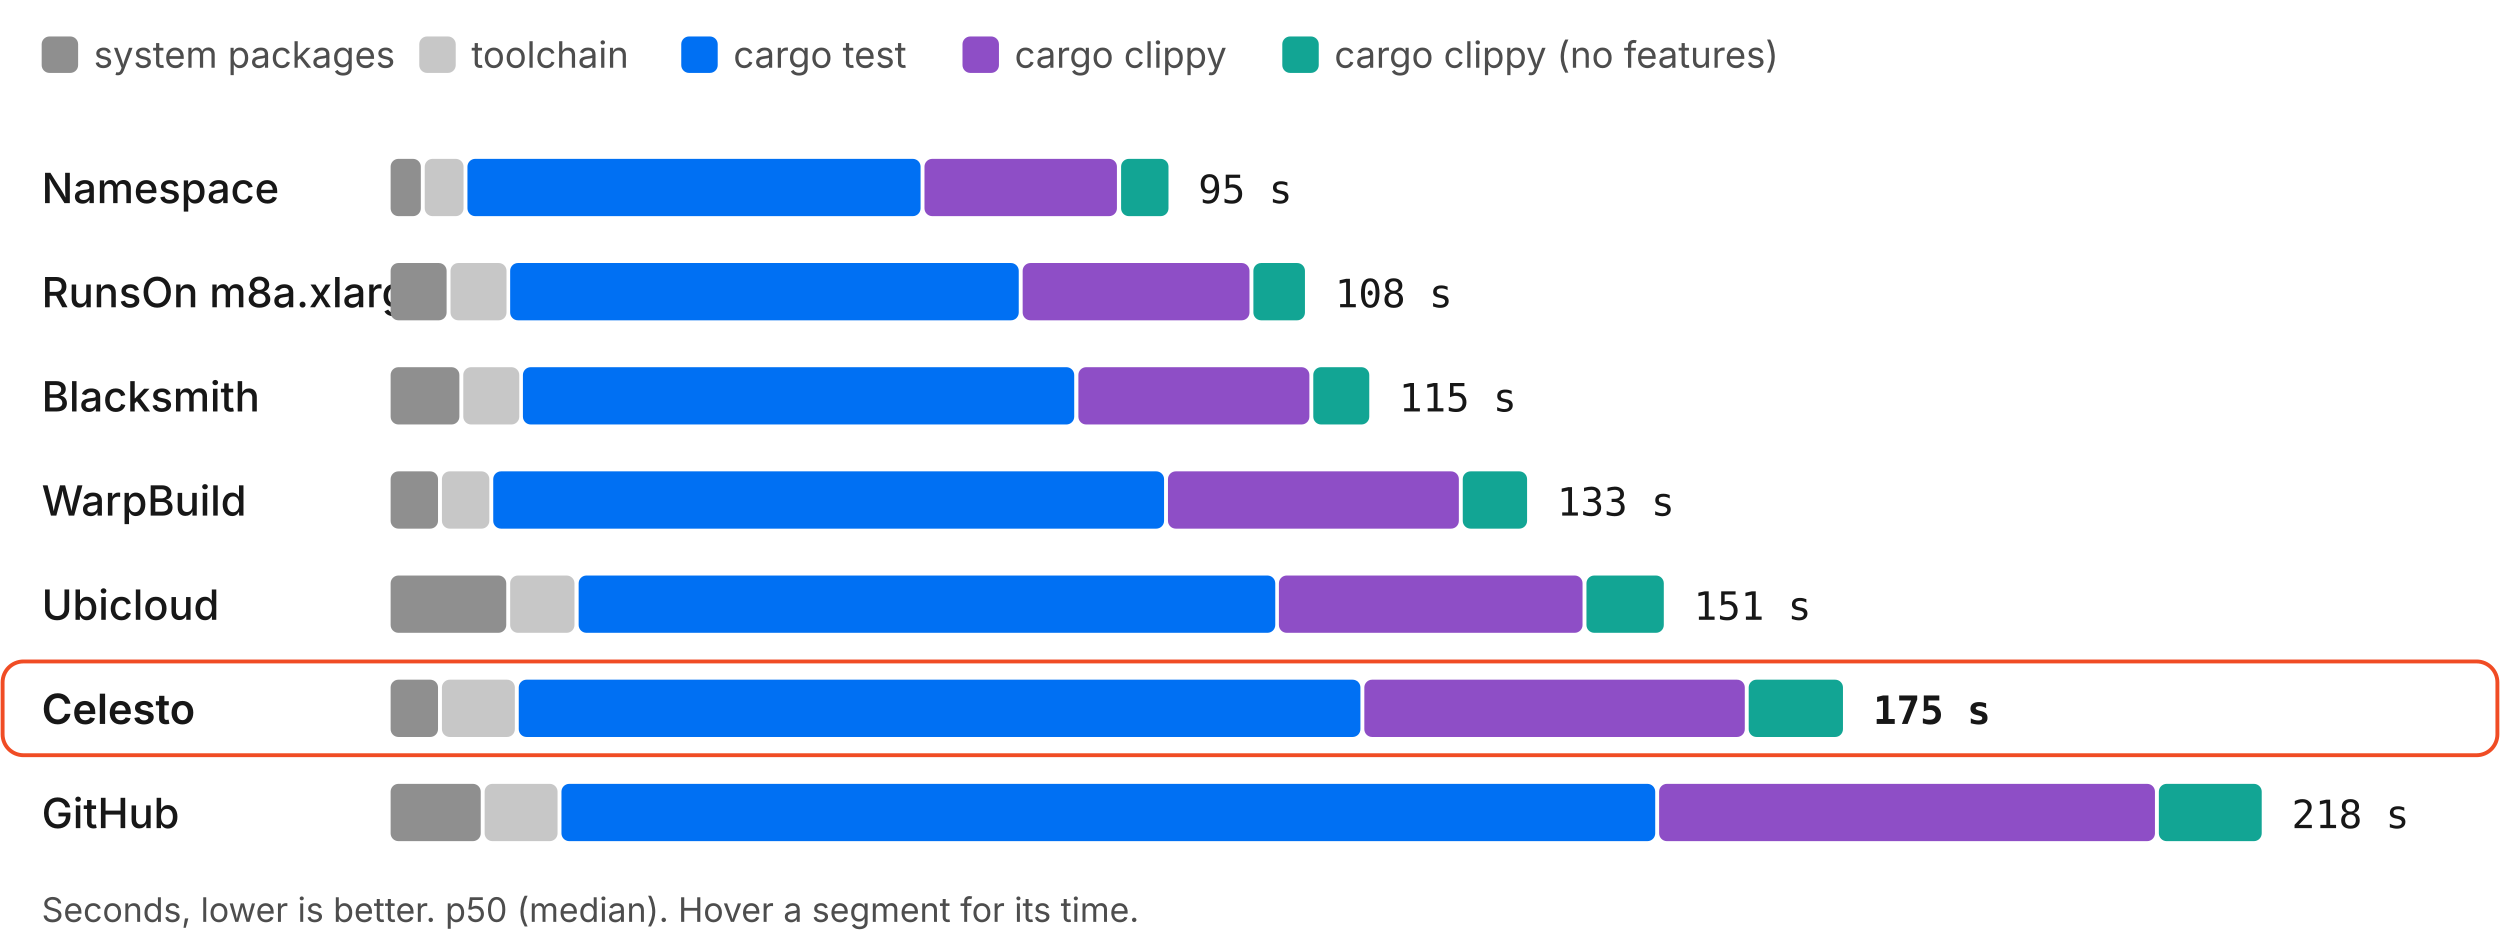
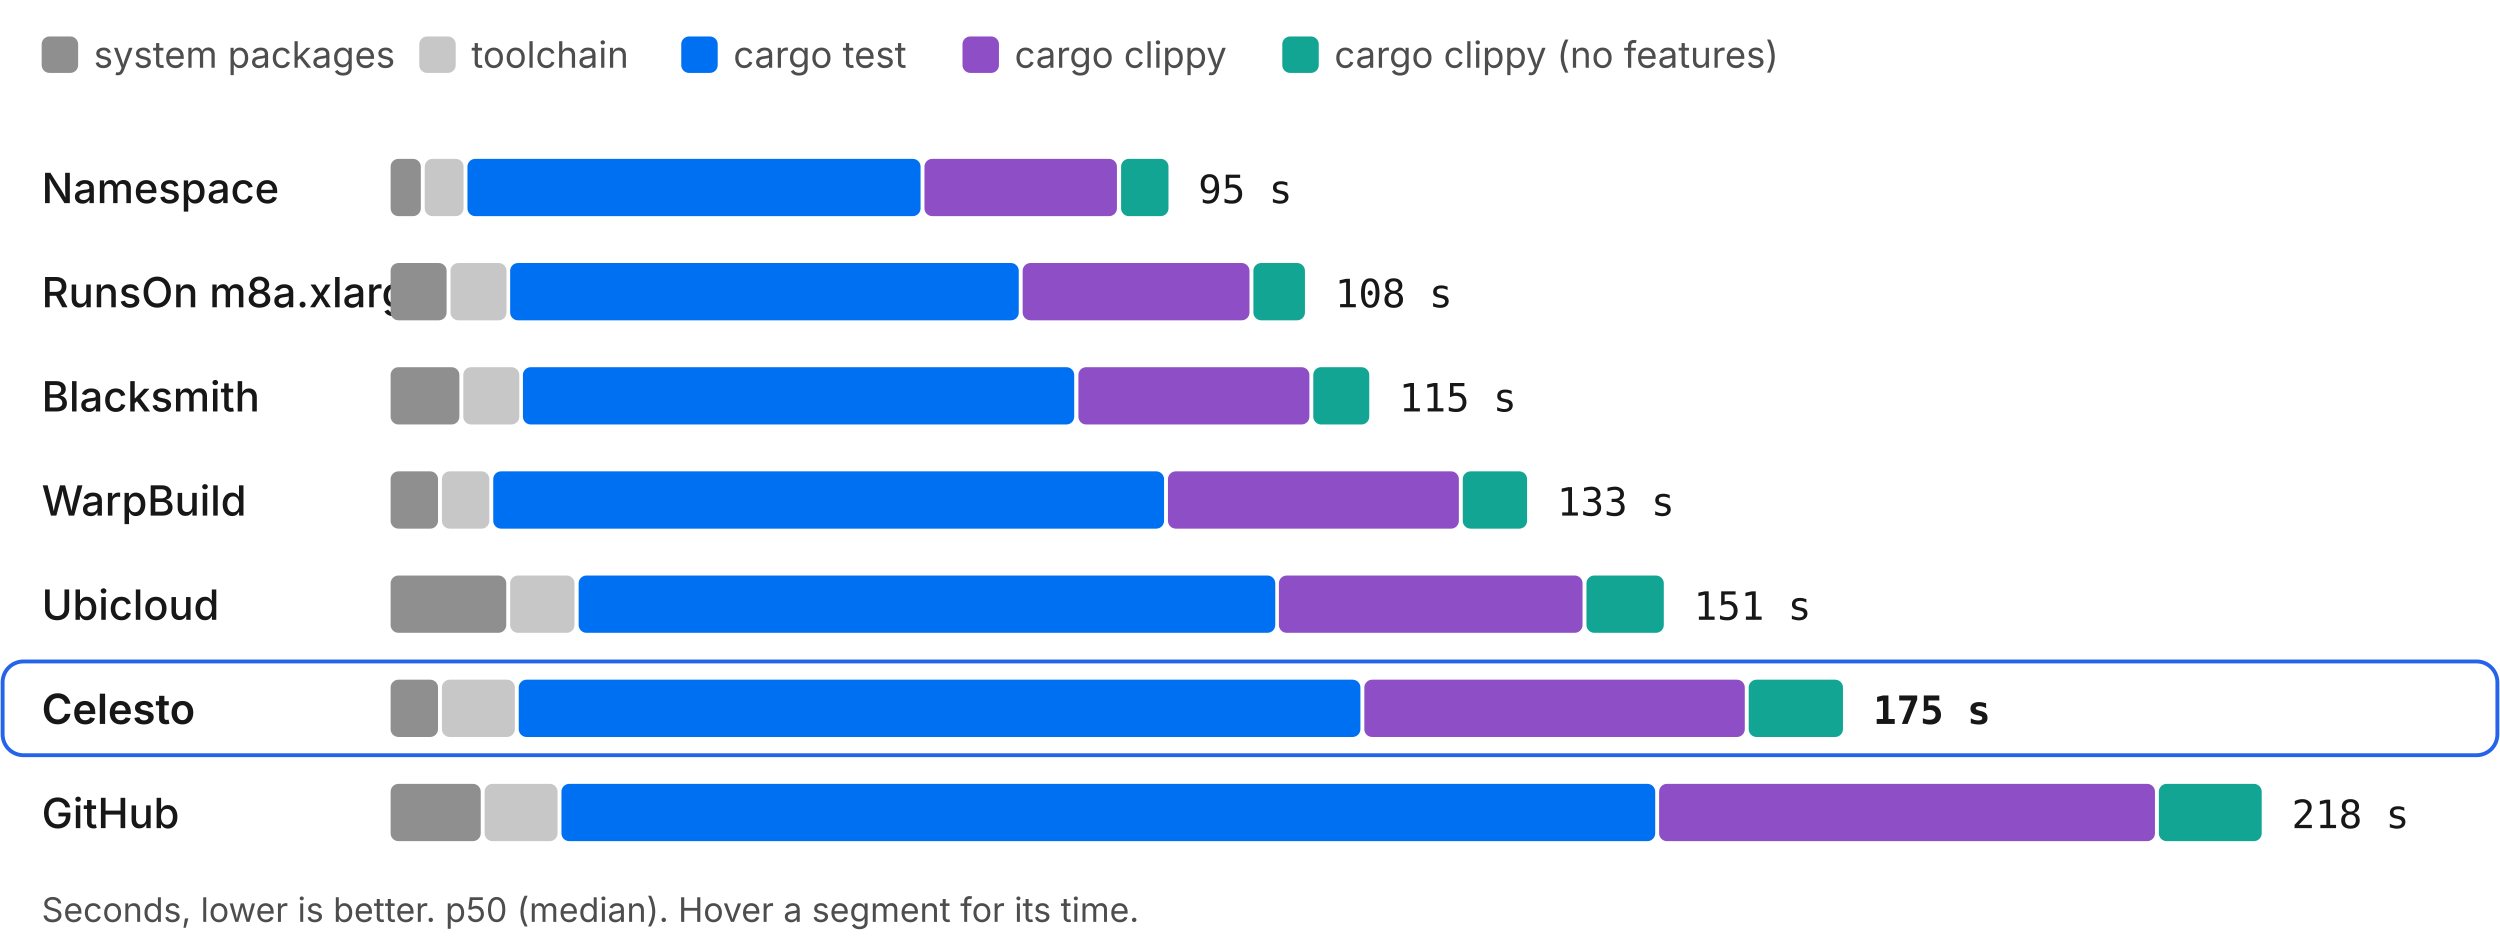
<svg xmlns="http://www.w3.org/2000/svg" viewBox="0 0 960 362" font-family="Geist,Inter,-apple-system,BlinkMacSystemFont,Segoe UI,sans-serif">
  <style>.t{fill:#171717}.m{fill:#4d4d4d}.n{fill:#8f8f8f;fill-opacity:.12}</style>
  <rect x="16" y="14" width="14" height="14" rx="3" fill="#8f8f8f" />
  <text x="36" y="26" font-size="14" class="m">system packages</text>
  <rect x="161" y="14" width="14" height="14" rx="3" fill="#c7c7c7" />
  <text x="181" y="26" font-size="14" class="m">toolchain</text>
  <rect x="261.6" y="14" width="14" height="14" rx="3" fill="#0070f3" />
  <text x="281.6" y="26" font-size="14" class="m">cargo test</text>
  <rect x="369.6" y="14" width="14" height="14" rx="3" fill="#8e4ec6" />
  <text x="389.6" y="26" font-size="14" class="m">cargo clippy</text>
  <rect x="492.4" y="14" width="14" height="14" rx="3" fill="#12a594" />
  <text x="512.4" y="26" font-size="14" class="m">cargo clippy (no features)</text>
  <text x="16" y="78" font-size="16" font-weight="500" class="t">Namespace</text>
  <rect x="150.0" y="61" width="11.6" height="22" rx="3" fill="#8f8f8f" />
  <rect x="163.1" y="61" width="14.9" height="22" rx="3" fill="#c7c7c7" />
  <rect x="179.5" y="61" width="174.0" height="22" rx="3" fill="#0070f3" />
  <rect x="355.0" y="61" width="73.9" height="22" rx="3" fill="#8e4ec6" />
  <rect x="430.5" y="61" width="18.2" height="22" rx="3" fill="#12a594" />
  <text x="460.137" y="78" font-size="15" font-weight="400" font-family="Geist Mono,SFMono-Regular,Menlo,Consolas,monospace" class="t">95 s</text>
  <text x="16" y="118" font-size="16" font-weight="500" class="t">RunsOn m8a.xlarge</text>
  <rect x="150.0" y="101" width="21.5" height="22" rx="3" fill="#8f8f8f" />
  <rect x="173.0" y="101" width="21.5" height="22" rx="3" fill="#c7c7c7" />
  <rect x="195.9" y="101" width="195.3" height="22" rx="3" fill="#0070f3" />
  <rect x="392.7" y="101" width="87.1" height="22" rx="3" fill="#8e4ec6" />
  <rect x="481.3" y="101" width="19.8" height="22" rx="3" fill="#12a594" />
  <text x="512.62" y="118" font-size="15" font-weight="400" font-family="Geist Mono,SFMono-Regular,Menlo,Consolas,monospace" class="t">108 s</text>
  <text x="16" y="158" font-size="16" font-weight="500" class="t">Blacksmith</text>
  <rect x="150.0" y="141" width="26.4" height="22" rx="3" fill="#8f8f8f" />
  <rect x="177.9" y="141" width="21.5" height="22" rx="3" fill="#c7c7c7" />
  <rect x="200.8" y="141" width="211.7" height="22" rx="3" fill="#0070f3" />
  <rect x="414.1" y="141" width="88.7" height="22" rx="3" fill="#8e4ec6" />
  <rect x="504.3" y="141" width="21.5" height="22" rx="3" fill="#12a594" />
  <text x="537.221" y="158" font-size="15" font-weight="400" font-family="Geist Mono,SFMono-Regular,Menlo,Consolas,monospace" class="t">115 s</text>
  <text x="16" y="198" font-size="16" font-weight="500" class="t">WarpBuild</text>
  <rect x="150.0" y="181" width="18.2" height="22" rx="3" fill="#8f8f8f" />
  <rect x="169.7" y="181" width="18.2" height="22" rx="3" fill="#c7c7c7" />
  <rect x="189.4" y="181" width="257.6" height="22" rx="3" fill="#0070f3" />
  <rect x="448.5" y="181" width="111.7" height="22" rx="3" fill="#8e4ec6" />
  <rect x="561.7" y="181" width="24.7" height="22" rx="3" fill="#12a594" />
  <text x="597.904" y="198" font-size="15" font-weight="400" font-family="Geist Mono,SFMono-Regular,Menlo,Consolas,monospace" class="t">133 s</text>
  <text x="16" y="238" font-size="16" font-weight="500" class="t">Ubicloud</text>
  <rect x="150.0" y="221" width="44.4" height="22" rx="3" fill="#8f8f8f" />
  <rect x="195.9" y="221" width="24.7" height="22" rx="3" fill="#c7c7c7" />
  <rect x="222.2" y="221" width="267.5" height="22" rx="3" fill="#0070f3" />
  <rect x="491.1" y="221" width="116.6" height="22" rx="3" fill="#8e4ec6" />
  <rect x="609.2" y="221" width="29.7" height="22" rx="3" fill="#12a594" />
  <text x="650.387" y="238" font-size="15" font-weight="400" font-family="Geist Mono,SFMono-Regular,Menlo,Consolas,monospace" class="t">151 s</text>
-   <rect x="1" y="254" width="958" height="36" rx="8" fill="none" stroke="#F04C24" stroke-width="1.5" />
+   <rect x="1" y="254" width="958" height="36" rx="8" fill="none" stroke="#2563EB" stroke-width="1.5" />
  <text x="16" y="278" font-size="16" font-weight="600" class="t">Celesto</text>
  <rect x="150.0" y="261" width="18.2" height="22" rx="3" fill="#8f8f8f" />
  <rect x="169.7" y="261" width="28.0" height="22" rx="3" fill="#c7c7c7" />
  <rect x="199.2" y="261" width="323.2" height="22" rx="3" fill="#0070f3" />
  <rect x="523.9" y="261" width="146.1" height="22" rx="3" fill="#8e4ec6" />
  <rect x="671.5" y="261" width="36.2" height="22" rx="3" fill="#12a594" />
  <text x="719.271" y="278" font-size="15" font-weight="600" font-family="Geist Mono,SFMono-Regular,Menlo,Consolas,monospace" class="t">175 s</text>
  <text x="16" y="318" font-size="16" font-weight="500" class="t">GitHub</text>
  <rect x="150.0" y="301" width="34.6" height="22" rx="3" fill="#8f8f8f" />
  <rect x="186.1" y="301" width="28.0" height="22" rx="3" fill="#c7c7c7" />
  <rect x="215.6" y="301" width="420.0" height="22" rx="3" fill="#0070f3" />
  <rect x="637.1" y="301" width="190.4" height="22" rx="3" fill="#8e4ec6" />
  <rect x="829.0" y="301" width="39.5" height="22" rx="3" fill="#12a594" />
  <text x="880" y="318" font-size="15" font-weight="400" font-family="Geist Mono,SFMono-Regular,Menlo,Consolas,monospace" class="t">218 s</text>
  <text x="16" y="354" font-size="13" class="m">Seconds, lower is better. p50 (median). Hover a segment for its time.</text>
</svg>
